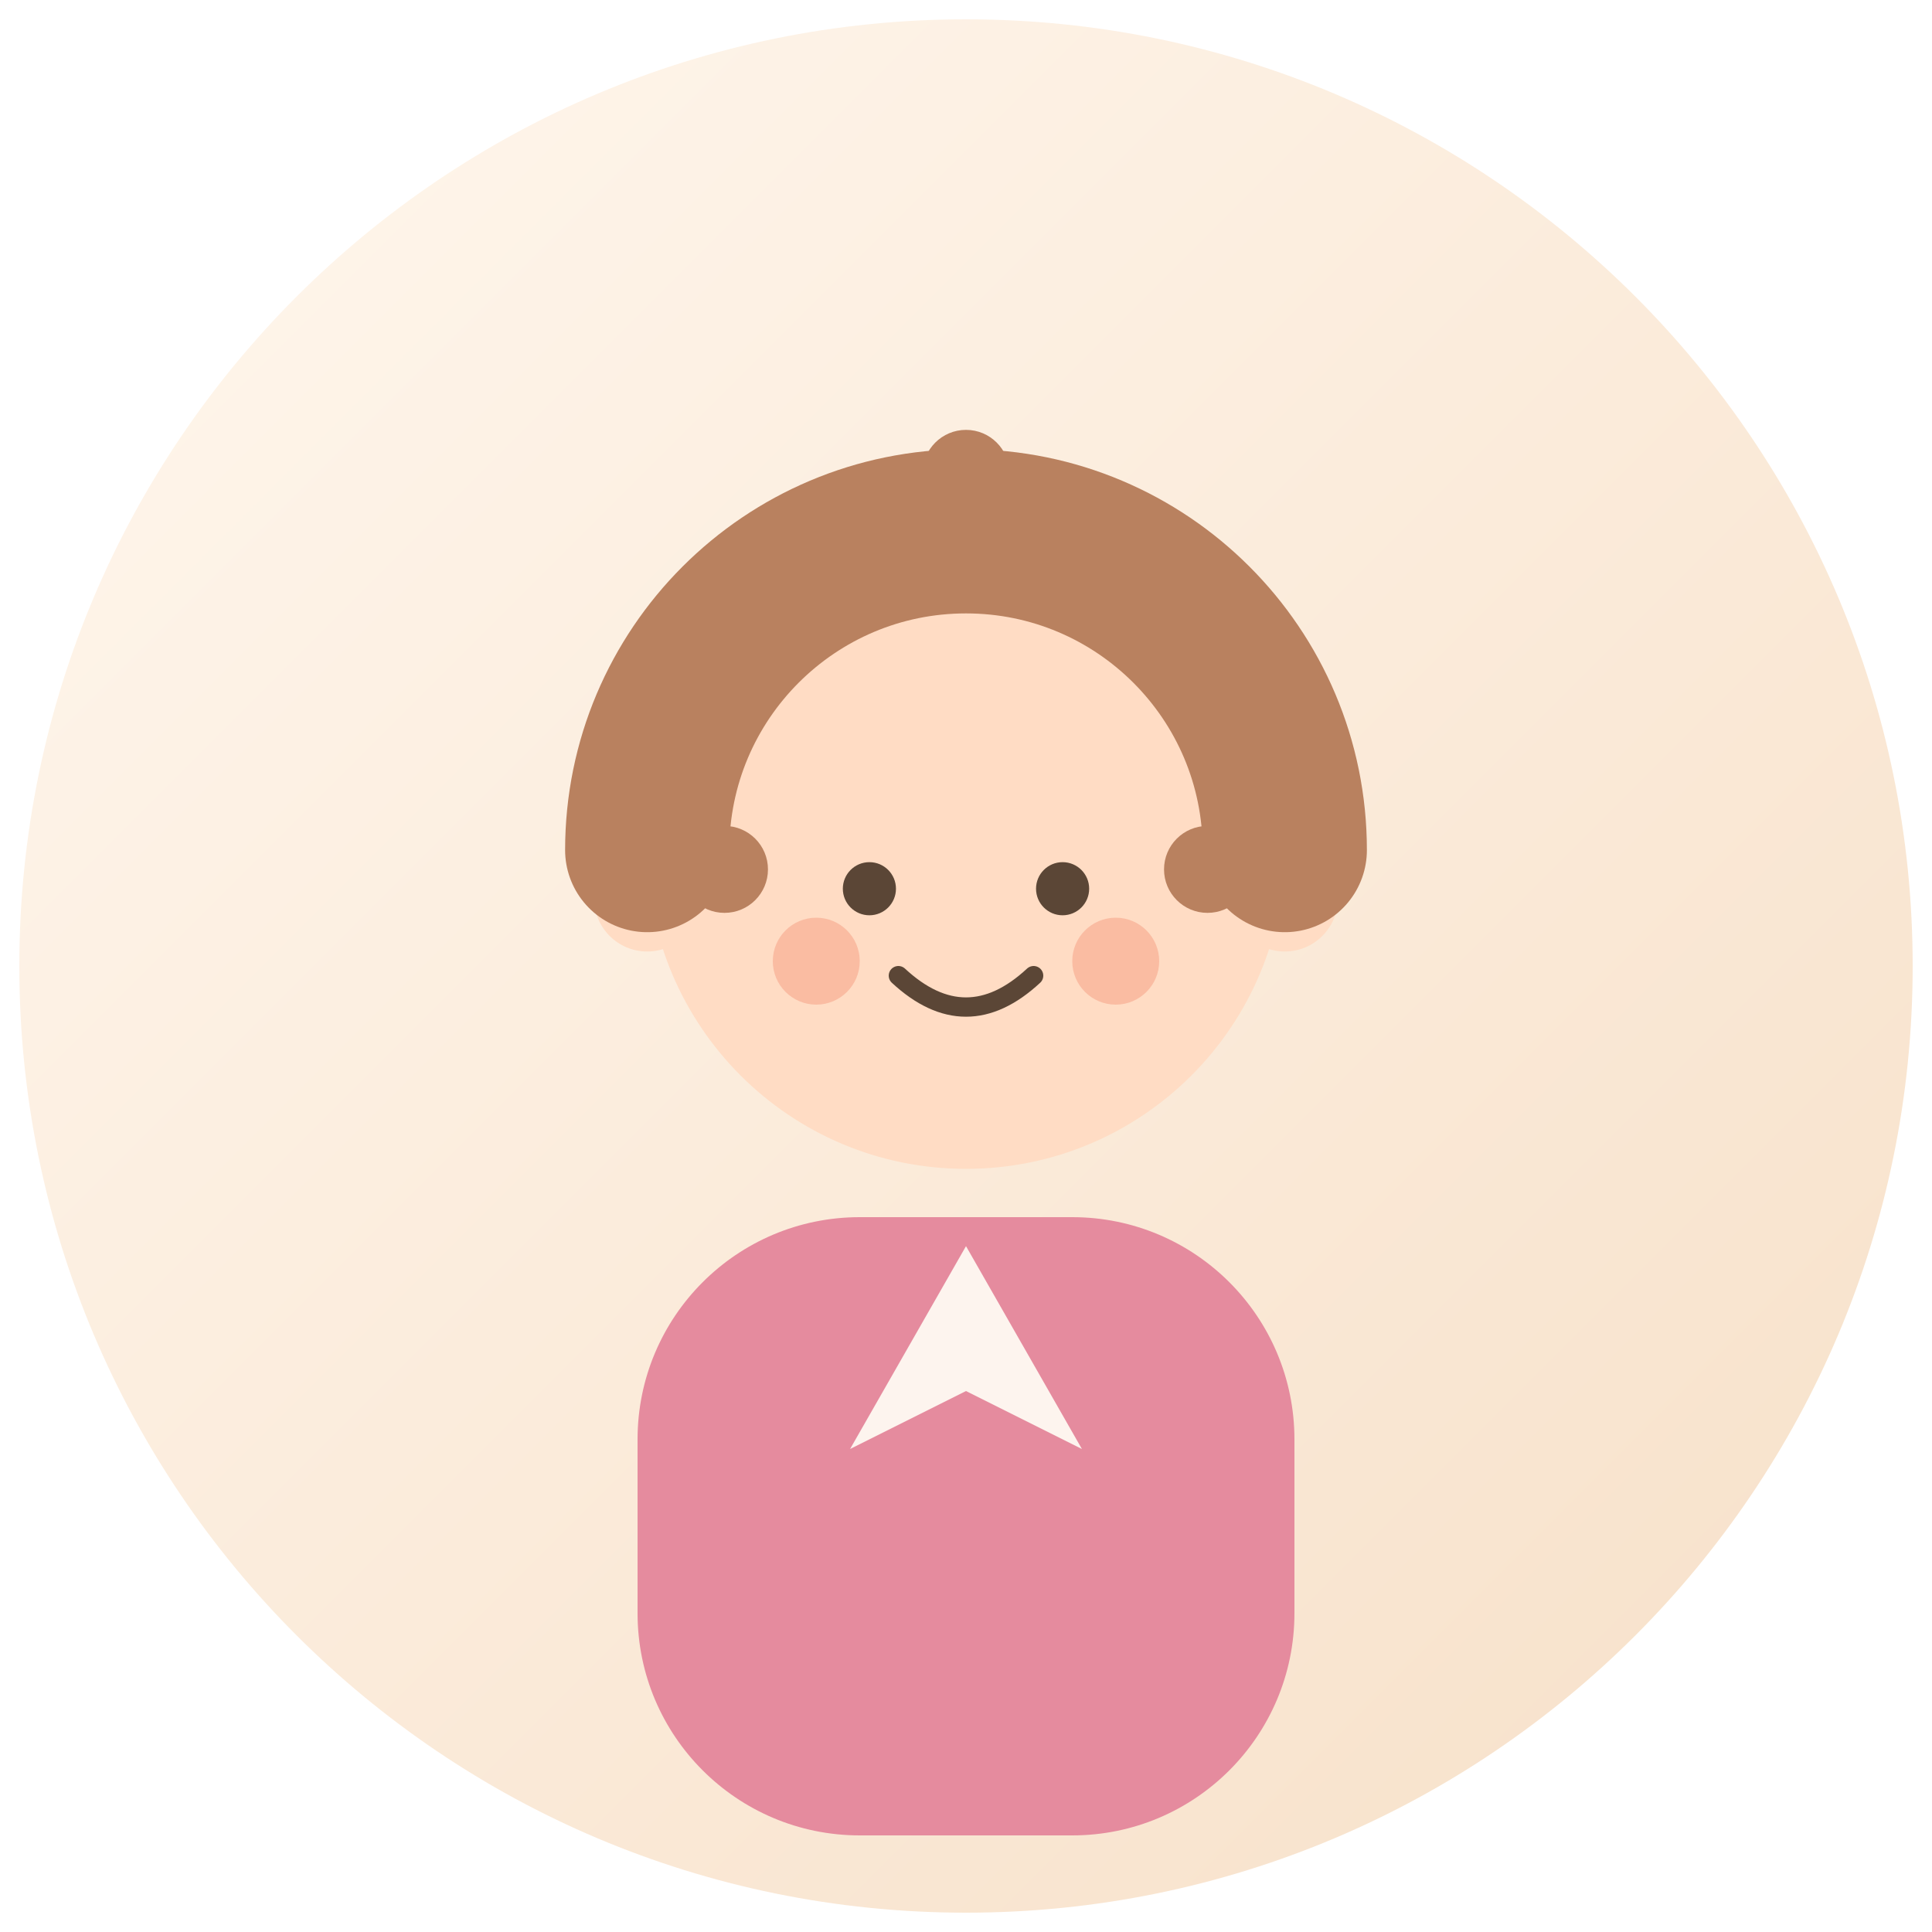
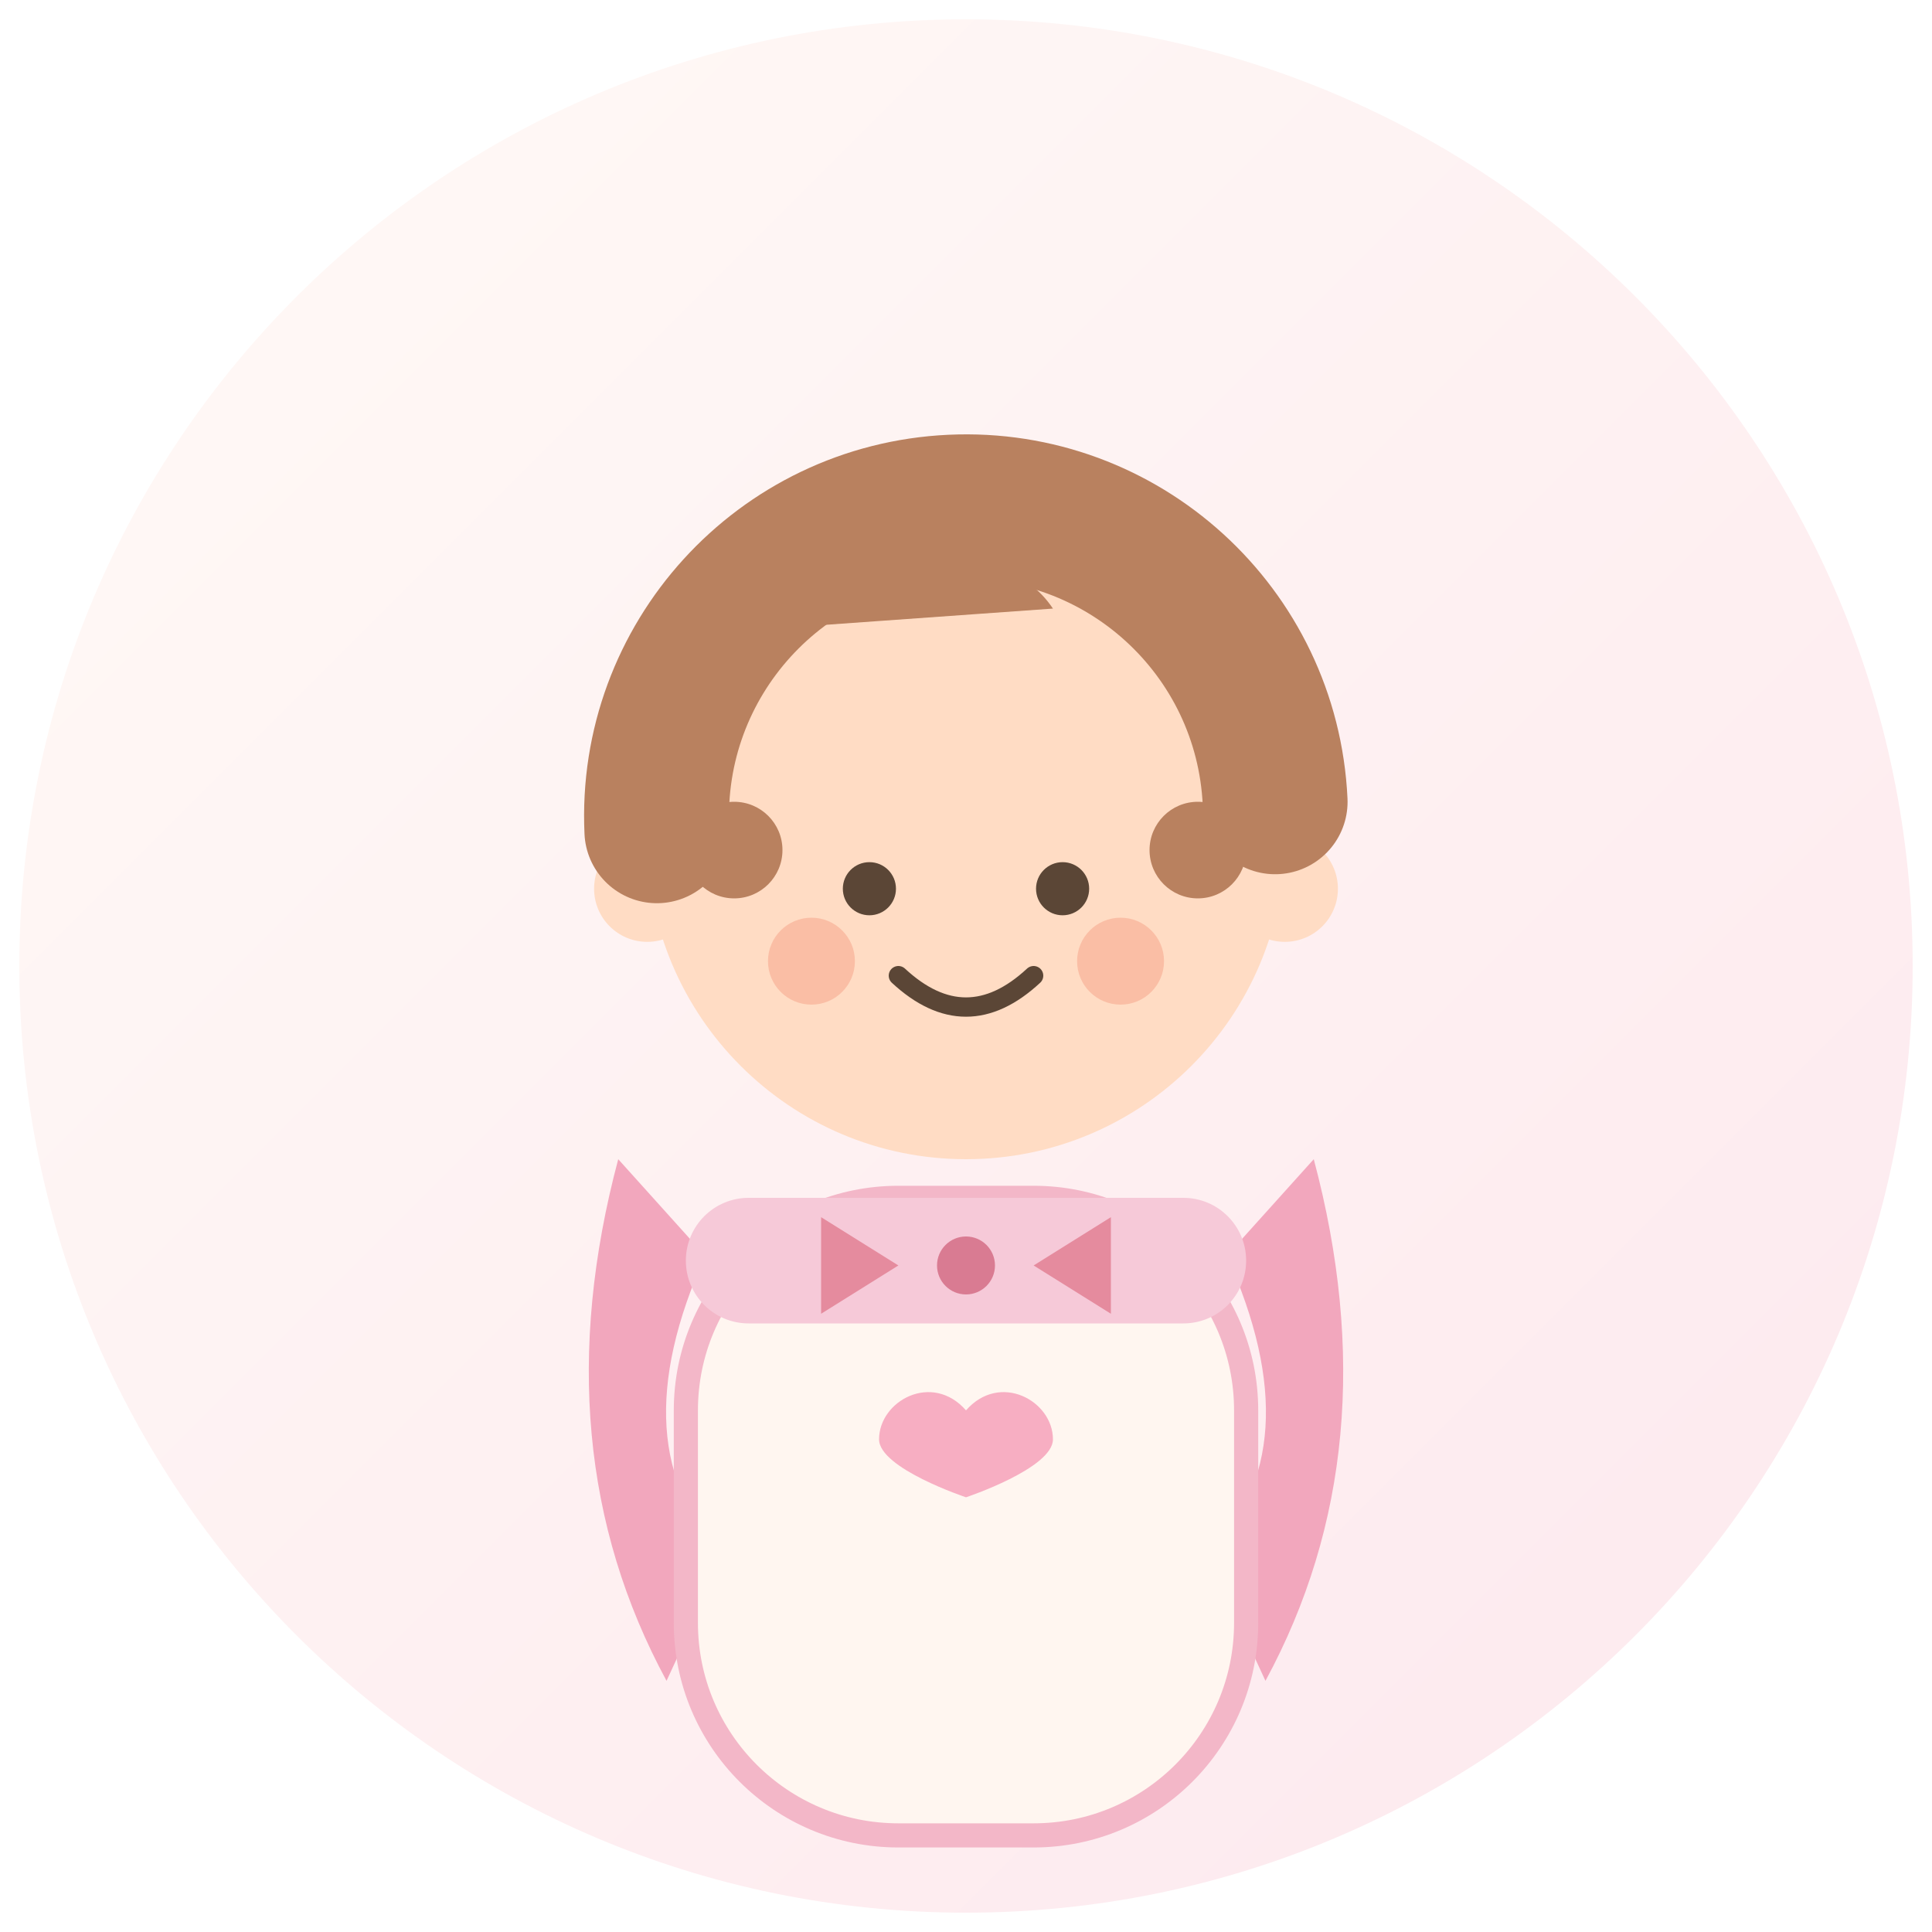
- <svg xmlns="http://www.w3.org/2000/svg" viewBox="0 0 400 400" role="img" aria-label="traveler one">
+ <svg xmlns="http://www.w3.org/2000/svg" viewBox="0 0 400 400" role="img" aria-label="little prince">
  <defs>
-     <linearGradient id="bg1" x1="0" y1="0" x2="1" y2="1">
-       <stop offset="0" stop-color="#fff7ee" />
-       <stop offset="1" stop-color="#f7e0c8" />
+     <linearGradient id="pg1" x1="0" y1="0" x2="1" y2="1">
+       <stop offset="0" stop-color="#fffaf6" />
+       <stop offset="1" stop-color="#fde8ee" />
    </linearGradient>
  </defs>
-   <circle cx="200" cy="200" r="196" fill="url(#bg1)" />
-   <rect x="132" y="252" width="136" height="128" rx="46" fill="#e58b9e" />
-   <path d="M200 258 L176 300 L200 288 L224 300 Z" fill="#fdf4ee" />
-   <circle cx="134" cy="186" r="11" fill="#ffdcc4" />
-   <circle cx="266" cy="186" r="11" fill="#ffdcc4" />
-   <circle cx="200" cy="176" r="66" fill="#ffdcc4" />
-   <path d="M134 176 a66 66 0 0 1 132 0" fill="none" stroke="#b9815f" stroke-width="34" stroke-linecap="round" />
-   <circle cx="150" cy="180" r="9" fill="#b9815f" />
-   <circle cx="250" cy="180" r="9" fill="#b9815f" />
-   <circle cx="200" cy="98" r="9" fill="#b9815f" />
+   <circle cx="200" cy="200" r="196" fill="url(#pg1)" />
+   <path d="M128 240 Q112 300 138 348 L150 322 Q128 300 146 260 Z" fill="#f2a7bd" />
+   <path d="M272 240 Q288 300 262 348 L250 322 Q272 300 254 260 Z" fill="#f2a7bd" />
+   <rect x="142" y="248" width="116" height="132" rx="44" fill="#fff6f0" stroke="#f3b7c8" stroke-width="5" />
+   <rect x="142" y="248" width="116" height="26" rx="13" fill="#f6c9d8" />
+   <path d="M186 262 l-16 -10 v20 z M214 262 l16 -10 v20 z" fill="#e58b9e" />
+   <circle cx="200" cy="262" r="6" fill="#d97b92" />
+   <path d="M200 292 c-7 -8 -18 -2 -18 6 c0 6 18 12 18 12 s18 -6 18 -12 c0 -8 -11 -14 -18 -6 z" fill="#f6a6bd" opacity="0.9" />
+   <circle cx="134" cy="184" r="11" fill="#ffdcc4" />
+   <circle cx="266" cy="184" r="11" fill="#ffdcc4" />
+   <circle cx="200" cy="174" r="66" fill="#ffdcc4" />
+   <path d="M136 172 a64 64 0 0 1 128 -6" fill="none" stroke="#b9815f" stroke-width="30" stroke-linecap="round" />
+   <circle cx="152" cy="176" r="10" fill="#b9815f" />
+   <circle cx="248" cy="176" r="10" fill="#b9815f" />
+   <path d="M162 130 q10 -12 26 -14 q22 -2 30 10" fill="#b9815f" />
  <circle cx="180" cy="184" r="5.5" fill="#5b4636" />
  <circle cx="220" cy="184" r="5.5" fill="#5b4636" />
  <path d="M186 202 q14 13 28 0" fill="none" stroke="#5b4636" stroke-width="4" stroke-linecap="round" />
-   <circle cx="169" cy="199" r="9" fill="#f6a68c" opacity="0.6" />
-   <circle cx="231" cy="199" r="9" fill="#f6a68c" opacity="0.6" />
+   <circle cx="168" cy="199" r="9" fill="#f6a68c" opacity="0.55" />
+   <circle cx="232" cy="199" r="9" fill="#f6a68c" opacity="0.55" />
</svg>
